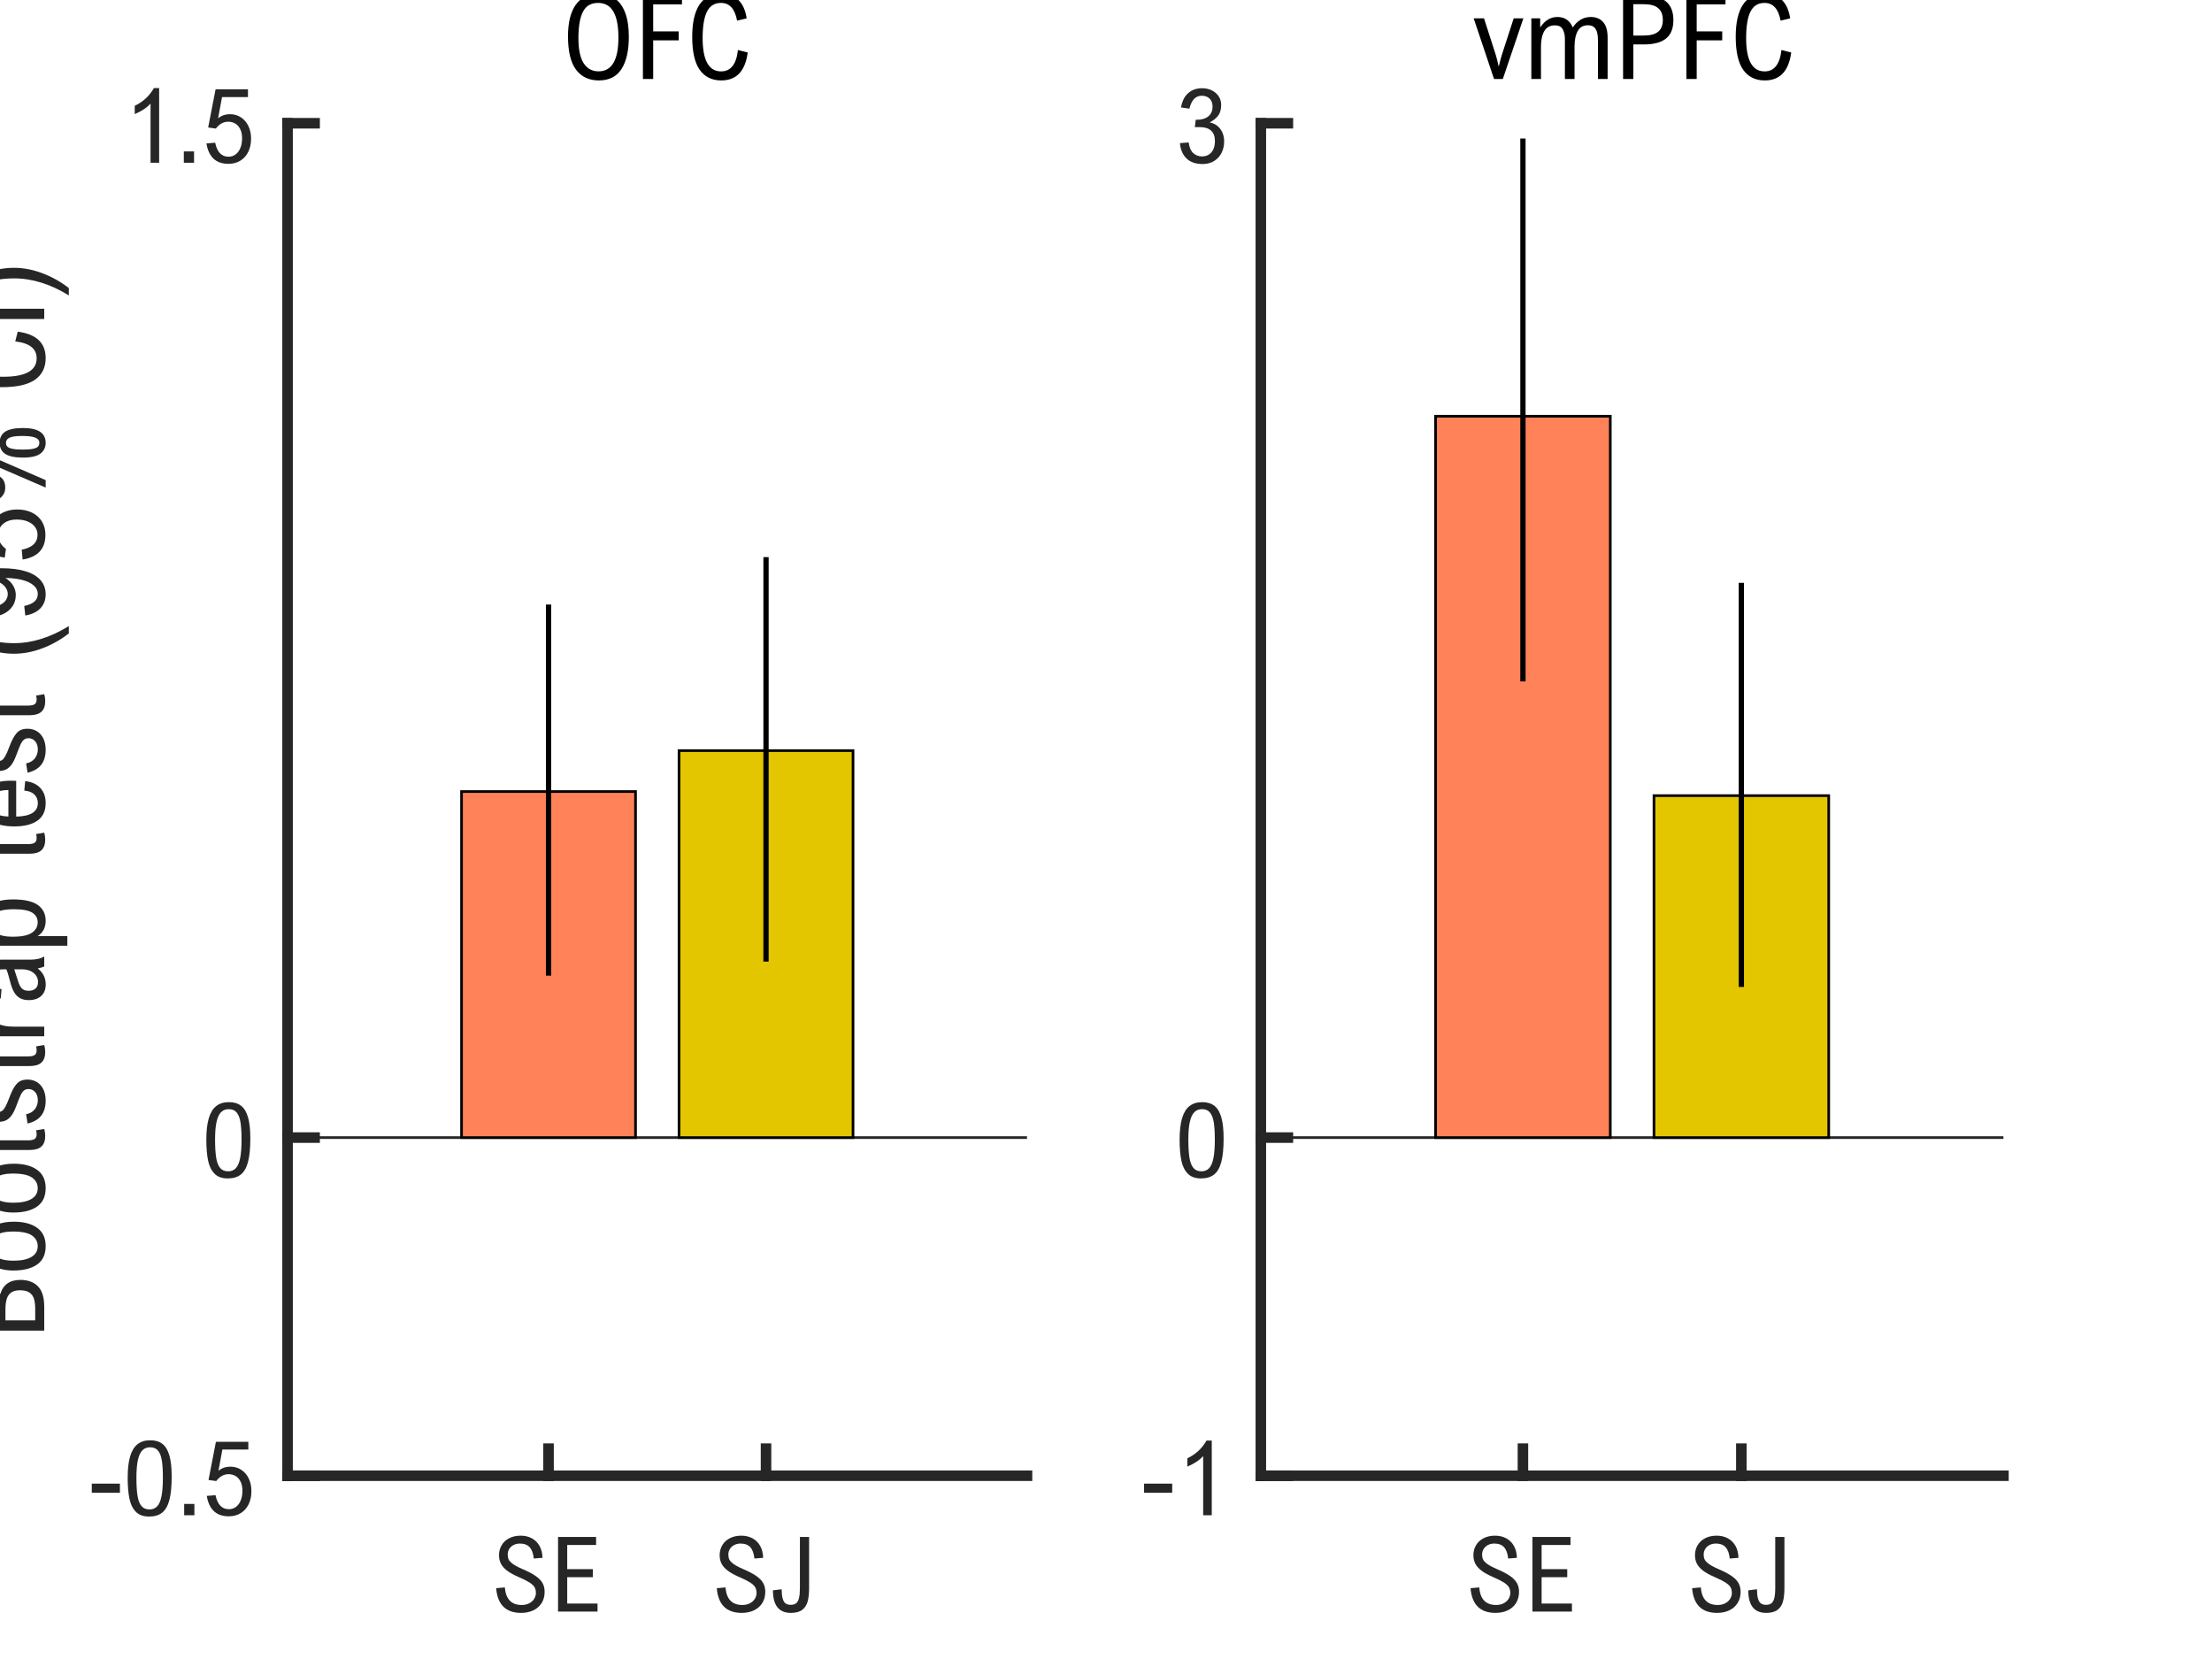
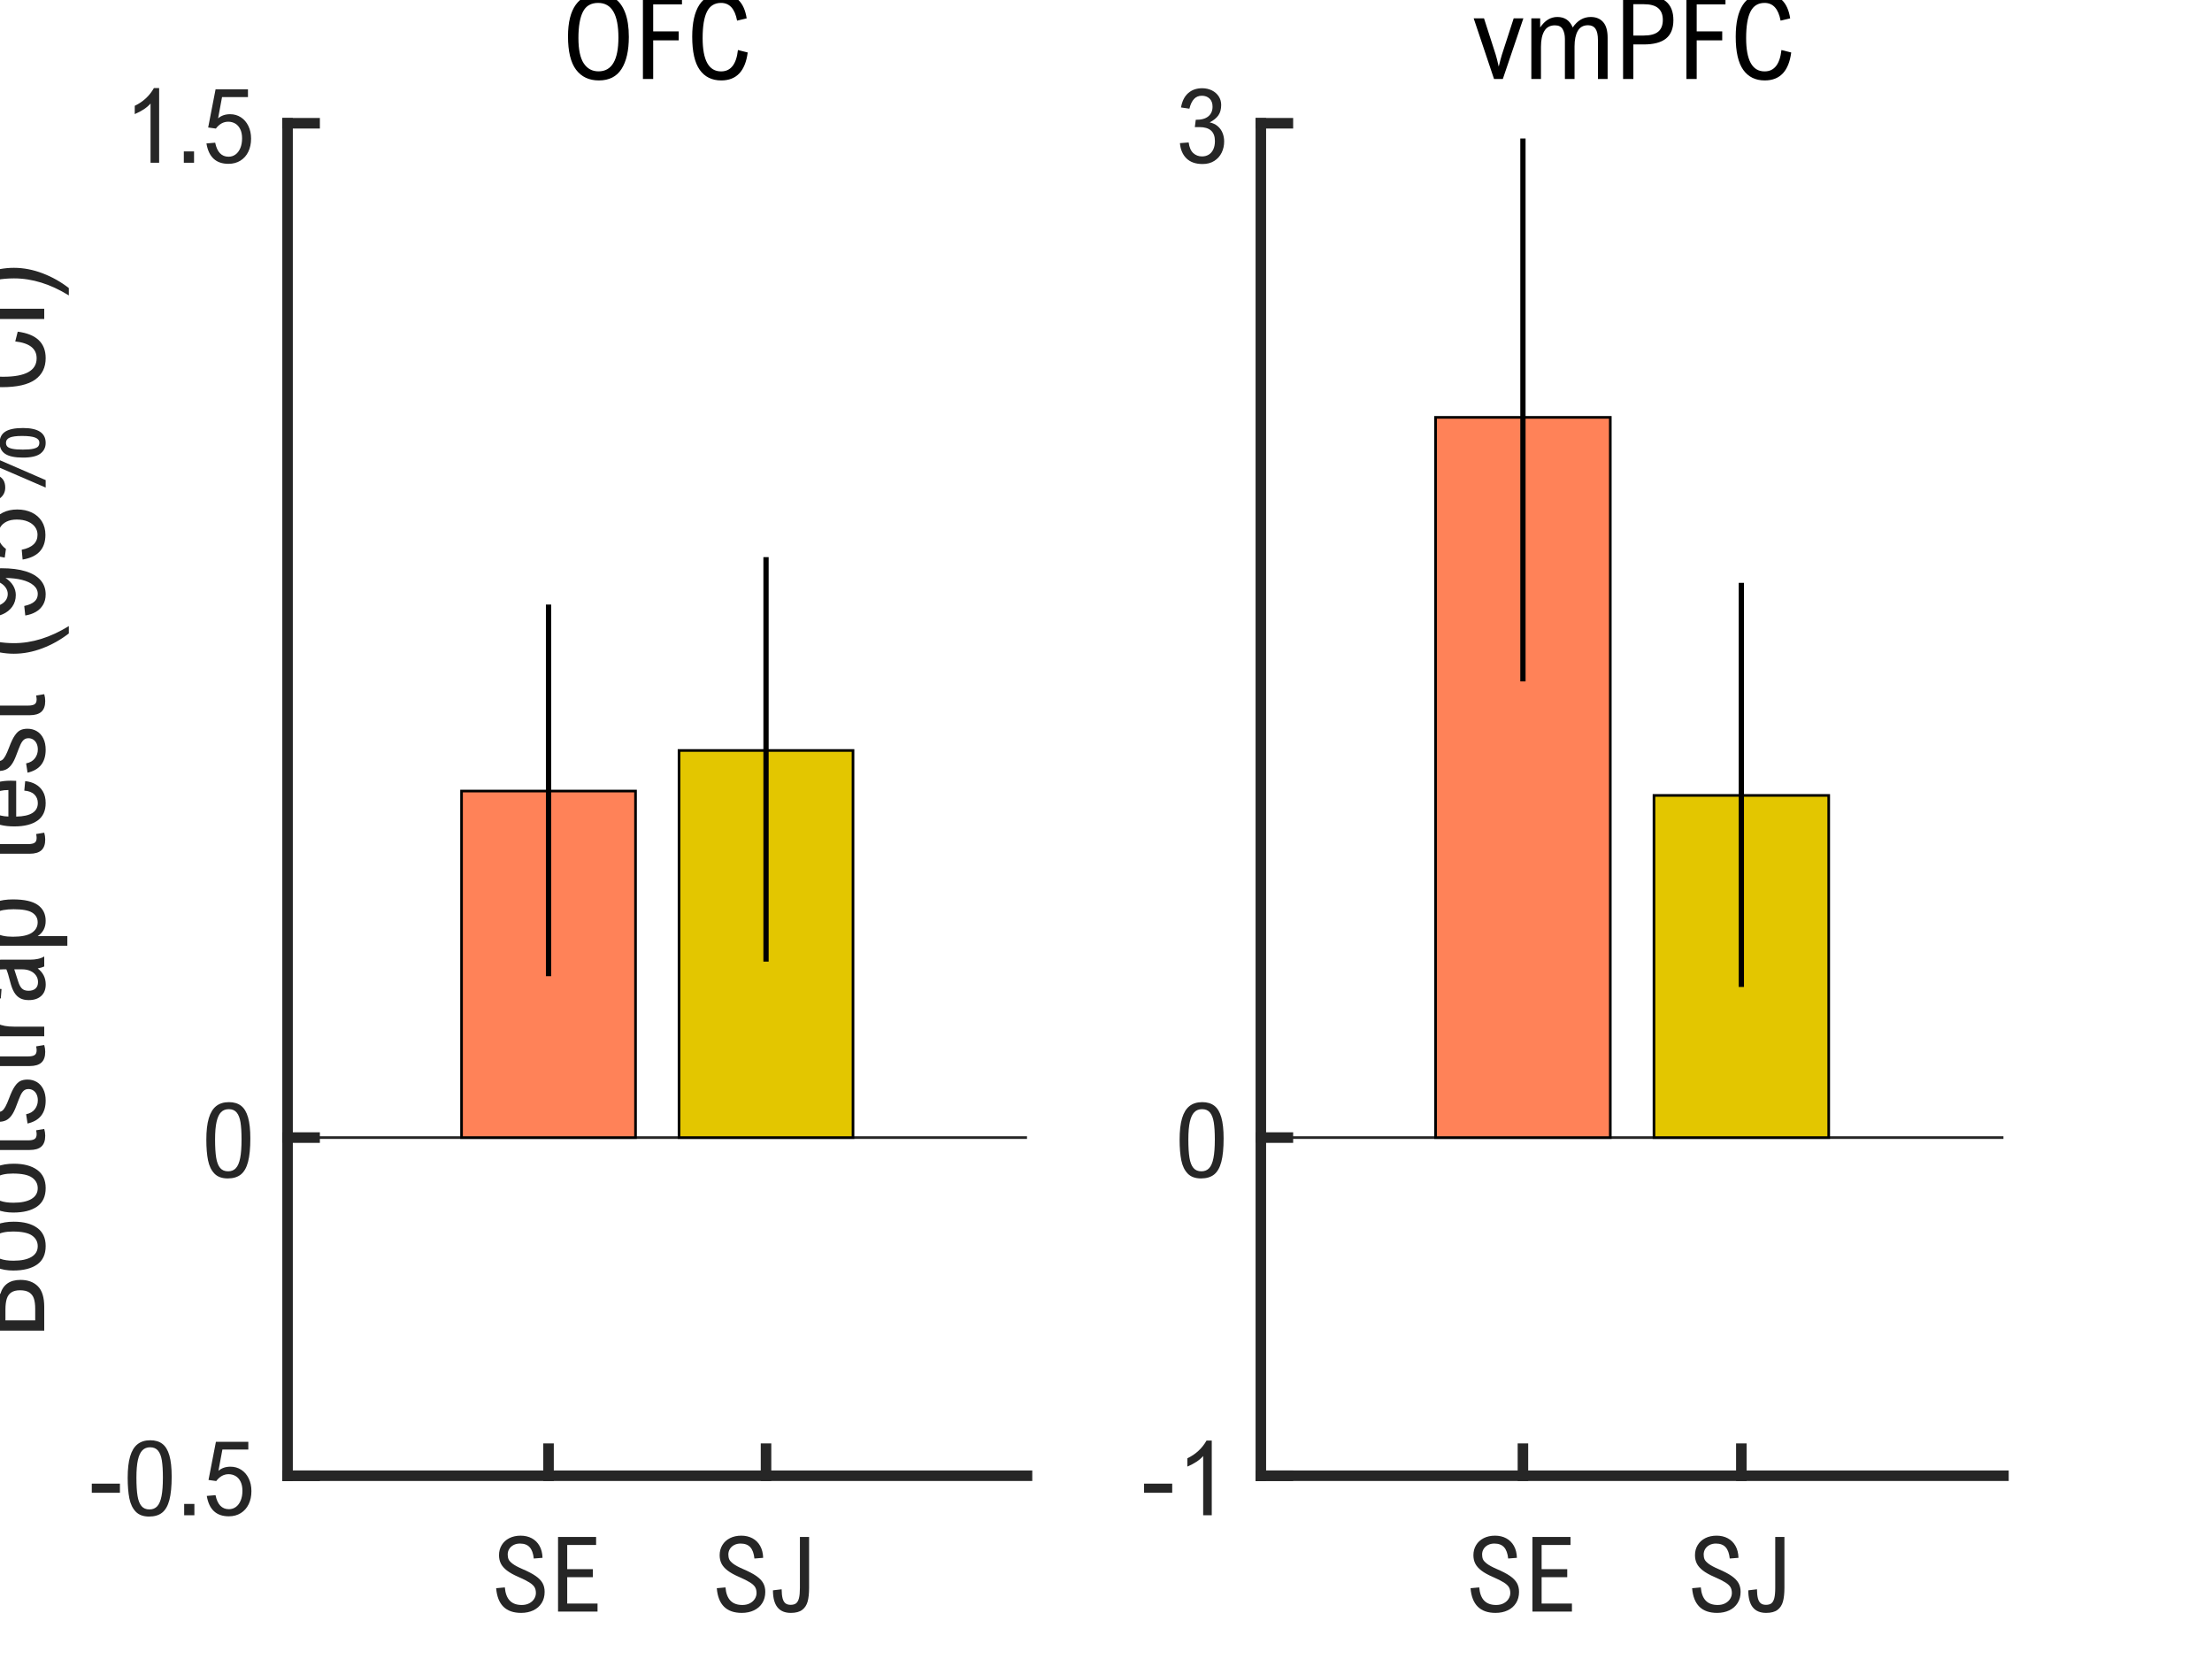
<svg xmlns="http://www.w3.org/2000/svg" style="fill-opacity:1; color-rendering:auto; color-interpolation:auto; text-rendering:auto; stroke:black; stroke-linecap:square; stroke-miterlimit:10; shape-rendering:auto; stroke-opacity:1; fill:black; stroke-dasharray:none; font-weight:normal; stroke-width:1; font-family:'Dialog'; font-style:normal; stroke-linejoin:miter; font-size:12px; stroke-dashoffset:0; image-rendering:auto;" width="700" height="525">
  <defs id="genericDefs" />
  <g>
    <defs id="defs1">
      <clipPath clipPathUnits="userSpaceOnUse" id="clipPath1">
        <path d="M0 0 L700 0 L700 525 L0 525 L0 0 Z" />
      </clipPath>
    </defs>
    <g style="fill:white; stroke:white;">
      <rect x="0" y="0" width="700" style="clip-path:url(#clipPath1); stroke:none;" height="525" />
    </g>
    <g style="fill:white; text-rendering:optimizeSpeed; color-rendering:optimizeSpeed; image-rendering:optimizeSpeed; shape-rendering:crispEdges; stroke:white; color-interpolation:sRGB;">
      <rect x="0" width="700" height="525" y="0" style="stroke:none;" />
      <path style="stroke:none;" d="M399 467 L634 467 L634 39 L399 39 Z" />
    </g>
    <g style="fill:rgb(38,38,38); text-rendering:geometricPrecision; image-rendering:optimizeQuality; color-rendering:optimizeQuality; stroke-linejoin:round; stroke:rgb(38,38,38); color-interpolation:linearRGB; stroke-width:3.333;">
      <line y2="467" style="fill:none;" x1="399" x2="634" y1="467" />
      <line y2="458.44" style="fill:none;" x1="481.941" x2="481.941" y1="467" />
      <line y2="458.44" style="fill:none;" x1="551.059" x2="551.059" y1="467" />
    </g>
    <g transform="translate(481.9412,477)" style="font-size:33.333px; fill:rgb(38,38,38); text-rendering:geometricPrecision; image-rendering:optimizeQuality; color-rendering:optimizeQuality; font-family:'Arial Nova Cond'; stroke:rgb(38,38,38); color-interpolation:linearRGB;">
      <path style="stroke:none;" d="M-9.031 11.469 Q-10.188 11.469 -11.07 11.93 Q-11.953 12.391 -12.438 13.18 Q-12.922 13.969 -12.922 14.938 Q-12.922 15.812 -12.641 16.461 Q-12.359 17.109 -11.344 17.875 Q-10.328 18.641 -8.266 19.531 Q-5.625 20.656 -4.102 21.711 Q-2.578 22.766 -1.906 23.961 Q-1.234 25.156 -1.234 26.734 Q-1.234 28.781 -2.18 30.289 Q-3.125 31.797 -4.812 32.602 Q-6.5 33.406 -8.672 33.406 Q-15.938 33.406 -16.578 25.594 L-13.828 25.344 Q-13.594 28.141 -12.266 29.523 Q-10.938 30.906 -8.484 30.906 Q-7.109 30.906 -6.094 30.367 Q-5.078 29.828 -4.539 28.953 Q-4 28.078 -4 27.125 Q-4 26.016 -4.438 25.273 Q-4.875 24.531 -6.031 23.789 Q-7.188 23.047 -9.484 22.047 Q-11.812 21.047 -13.164 20 Q-14.516 18.953 -15.094 17.789 Q-15.672 16.625 -15.672 15.156 Q-15.672 13.359 -14.812 11.945 Q-13.953 10.531 -12.398 9.75 Q-10.844 8.969 -8.828 8.969 Q-6.844 8.969 -5.297 9.797 Q-3.75 10.625 -2.859 12.203 Q-1.969 13.781 -1.906 15.984 L-4.672 16.203 Q-4.922 13.781 -5.977 12.625 Q-7.031 11.469 -9.031 11.469 ZM5.912 11.922 L5.912 19.562 L14.022 19.562 L14.022 22.109 L5.912 22.109 L5.912 30.453 L15.506 30.453 L15.506 33 L3.006 33 L3.006 9.375 L15.053 9.375 L15.053 11.922 L5.912 11.922 Z" />
    </g>
    <g transform="translate(551.0588,477)" style="font-size:33.333px; fill:rgb(38,38,38); text-rendering:geometricPrecision; image-rendering:optimizeQuality; color-rendering:optimizeQuality; font-family:'Arial Nova Cond'; stroke:rgb(38,38,38); color-interpolation:linearRGB;">
      <path style="stroke:none;" d="M-8.031 11.469 Q-9.188 11.469 -10.07 11.93 Q-10.953 12.391 -11.438 13.18 Q-11.922 13.969 -11.922 14.938 Q-11.922 15.812 -11.641 16.461 Q-11.359 17.109 -10.344 17.875 Q-9.328 18.641 -7.266 19.531 Q-4.625 20.656 -3.102 21.711 Q-1.578 22.766 -0.906 23.961 Q-0.234 25.156 -0.234 26.734 Q-0.234 28.781 -1.18 30.289 Q-2.125 31.797 -3.812 32.602 Q-5.5 33.406 -7.672 33.406 Q-14.938 33.406 -15.578 25.594 L-12.828 25.344 Q-12.594 28.141 -11.266 29.523 Q-9.938 30.906 -7.484 30.906 Q-6.109 30.906 -5.094 30.367 Q-4.078 29.828 -3.539 28.953 Q-3 28.078 -3 27.125 Q-3 26.016 -3.438 25.273 Q-3.875 24.531 -5.031 23.789 Q-6.188 23.047 -8.484 22.047 Q-10.812 21.047 -12.164 20 Q-13.516 18.953 -14.094 17.789 Q-14.672 16.625 -14.672 15.156 Q-14.672 13.359 -13.812 11.945 Q-12.953 10.531 -11.398 9.75 Q-9.844 8.969 -7.828 8.969 Q-5.844 8.969 -4.297 9.797 Q-2.75 10.625 -1.859 12.203 Q-0.969 13.781 -0.906 15.984 L-3.672 16.203 Q-3.922 13.781 -4.977 12.625 Q-6.031 11.469 -8.031 11.469 ZM7.85 33.406 Q2.194 33.406 2.194 26.266 L4.944 25.938 Q4.959 27.75 5.248 28.82 Q5.537 29.891 6.147 30.375 Q6.756 30.859 7.803 30.859 Q8.881 30.859 9.506 30.383 Q10.131 29.906 10.428 28.742 Q10.725 27.578 10.725 25.5 L10.725 9.375 L13.631 9.375 L13.631 25.453 Q13.631 28.156 13.162 29.836 Q12.694 31.516 11.436 32.461 Q10.178 33.406 7.85 33.406 Z" />
    </g>
    <g style="fill:rgb(38,38,38); text-rendering:geometricPrecision; image-rendering:optimizeQuality; color-rendering:optimizeQuality; stroke-linejoin:round; stroke:rgb(38,38,38); color-interpolation:linearRGB; stroke-width:3.333;">
      <line y2="39" style="fill:none;" x1="399" x2="399" y1="467" />
      <line y2="467" style="fill:none;" x1="399" x2="407.56" y1="467" />
      <line y2="360" style="fill:none;" x1="399" x2="407.56" y1="360" />
      <line y2="39" style="fill:none;" x1="399" x2="407.56" y1="39" />
    </g>
    <g transform="translate(389,467)" style="font-size:33.333px; fill:rgb(38,38,38); text-rendering:geometricPrecision; image-rendering:optimizeQuality; color-rendering:optimizeQuality; font-family:'Arial Nova Cond'; stroke:rgb(38,38,38); color-interpolation:linearRGB;">
      <path style="stroke:none;" d="M-26.953 5.406 L-26.953 2.5 L-18.047 2.5 L-18.047 5.406 L-26.953 5.406 ZM-8.25 12.5 L-8.25 -6.234 Q-9.109 -5.25 -10.344 -4.43 Q-11.578 -3.609 -13.25 -2.891 L-13.25 -5.516 Q-9.297 -7.406 -7.187 -11.125 L-5.531 -11.125 L-5.531 12.5 L-8.25 12.5 Z" />
    </g>
    <g transform="translate(389,360)" style="font-size:33.333px; fill:rgb(38,38,38); text-rendering:geometricPrecision; image-rendering:optimizeQuality; color-rendering:optimizeQuality; font-family:'Arial Nova Cond'; stroke:rgb(38,38,38); color-interpolation:linearRGB;">
      <path style="stroke:none;" d="M-1.781 0.266 Q-1.781 4.938 -2.508 7.688 Q-3.234 10.438 -4.789 11.68 Q-6.344 12.922 -8.938 12.922 Q-11.656 12.922 -13.141 11.391 Q-14.625 9.859 -15.164 7.211 Q-15.703 4.562 -15.703 0.641 Q-15.703 -3.5 -14.93 -6.117 Q-14.156 -8.734 -12.578 -9.977 Q-11 -11.219 -8.547 -11.219 Q-6.203 -11.219 -4.719 -10.078 Q-3.234 -8.938 -2.508 -6.414 Q-1.781 -3.891 -1.781 0.266 ZM-12.938 0.594 Q-12.938 4.219 -12.586 6.375 Q-12.234 8.531 -11.336 9.602 Q-10.438 10.672 -8.812 10.672 Q-7.281 10.672 -6.352 9.664 Q-5.422 8.656 -4.992 6.453 Q-4.562 4.25 -4.562 0.594 Q-4.562 -2.781 -4.891 -4.828 Q-5.219 -6.875 -6.102 -7.938 Q-6.984 -9 -8.594 -9 Q-10.109 -9 -11.055 -8.039 Q-12 -7.078 -12.469 -4.977 Q-12.938 -2.875 -12.938 0.594 Z" />
    </g>
    <g transform="translate(389,39)" style="font-size:33.333px; fill:rgb(38,38,38); text-rendering:geometricPrecision; image-rendering:optimizeQuality; color-rendering:optimizeQuality; font-family:'Arial Nova Cond'; stroke:rgb(38,38,38); color-interpolation:linearRGB;">
      <path style="stroke:none;" d="M-2.547 -5.812 Q-2.547 -3.797 -3.422 -2.523 Q-4.297 -1.25 -6.188 -0.266 Q-4.688 0.047 -3.656 0.93 Q-2.625 1.812 -2.117 3.07 Q-1.609 4.328 -1.609 5.766 Q-1.609 7.688 -2.398 9.312 Q-3.188 10.938 -4.734 11.922 Q-6.281 12.906 -8.438 12.906 Q-11.688 12.906 -13.508 11.156 Q-15.328 9.406 -15.609 6.297 L-12.844 6.078 Q-12.531 8.406 -11.383 9.453 Q-10.234 10.5 -8.609 10.5 Q-7.438 10.5 -6.516 9.953 Q-5.594 9.406 -5.062 8.305 Q-4.531 7.203 -4.531 5.641 Q-4.531 1.219 -9.438 1.219 L-10.891 1.219 L-10.594 -1.094 Q-7.969 -1.062 -6.625 -2.172 Q-5.281 -3.281 -5.281 -5.25 Q-5.281 -6.875 -6.219 -7.789 Q-7.156 -8.703 -8.672 -8.703 Q-10.172 -8.703 -11.133 -7.688 Q-12.094 -6.672 -12.609 -4.609 L-15.266 -5 Q-14.734 -8 -12.984 -9.539 Q-11.234 -11.078 -8.578 -11.078 Q-6.906 -11.078 -5.523 -10.406 Q-4.141 -9.734 -3.344 -8.523 Q-2.547 -7.312 -2.547 -5.812 Z" />
    </g>
    <g transform="translate(466,25)" style="font-size:36.667px; text-rendering:geometricPrecision; color-rendering:optimizeQuality; image-rendering:optimizeQuality; font-family:'Arial Nova Cond'; color-interpolation:linearRGB;">
      <path style="stroke:none;" d="M6.797 0 L0.359 -19.188 L3.625 -19.188 L7.312 -7.734 Q7.672 -6.609 8.281 -3.922 Q8.875 -6.359 9.281 -7.672 L13.016 -19.188 L16.078 -19.188 L9.578 0 L6.797 0 ZM42.741 -13.062 L42.741 0 L39.678 0 L39.678 -12.297 Q39.678 -14.781 38.897 -15.898 Q38.116 -17.016 36.553 -17.016 Q34.319 -17.016 33.295 -15.211 Q32.272 -13.406 32.272 -10.328 L32.272 0 L29.225 0 L29.225 -12.672 Q29.225 -14.5 28.53 -15.742 Q27.835 -16.984 26.069 -16.984 Q23.803 -16.984 22.725 -15.203 Q21.647 -13.422 21.647 -10.219 L21.647 0 L18.6 0 L18.6 -19.188 L21.397 -19.188 L21.397 -16.312 Q23.616 -19.625 26.835 -19.625 Q28.585 -19.625 29.796 -18.797 Q31.006 -17.969 31.694 -16.312 Q33.96 -19.625 37.397 -19.625 Q39.881 -19.625 41.311 -18.031 Q42.741 -16.438 42.741 -13.062 ZM63.554 -18.641 Q63.554 -14.688 61.226 -12.812 Q58.898 -10.938 54.195 -10.938 L50.883 -10.938 L50.883 0 L47.633 0 L47.633 -26.484 L54.273 -26.484 Q58.898 -26.484 61.226 -24.531 Q63.554 -22.578 63.554 -18.641 ZM50.883 -13.75 L54.101 -13.75 Q57.273 -13.75 58.742 -14.969 Q60.211 -16.188 60.211 -18.703 Q60.211 -21.172 58.742 -22.422 Q57.273 -23.672 54.148 -23.672 L50.883 -23.672 L50.883 -13.75 ZM70.929 -23.625 L70.929 -15.078 L79.007 -15.078 L79.007 -12.234 L70.929 -12.234 L70.929 0 L67.679 0 L67.679 -26.484 L80.038 -26.484 L80.038 -23.625 L70.929 -23.625 ZM100.512 -19.188 L97.481 -18.469 Q96.434 -24.078 92.403 -24.078 Q89.356 -24.078 87.965 -21.352 Q86.575 -18.625 86.575 -12.953 Q86.575 -2.406 92.419 -2.406 Q96.997 -2.406 97.747 -9.172 L100.84 -8.391 Q99.684 0.453 92.465 0.453 Q88.044 0.453 85.661 -2.891 Q83.278 -6.234 83.278 -13.391 Q83.278 -20 85.536 -23.469 Q87.794 -26.938 92.419 -26.938 Q99.325 -26.938 100.512 -19.188 Z" />
    </g>
    <g style="stroke-linecap:butt; fill:rgb(38,38,38); text-rendering:geometricPrecision; image-rendering:optimizeQuality; color-rendering:optimizeQuality; stroke-linejoin:round; stroke:rgb(38,38,38); color-interpolation:linearRGB; stroke-width:0.833;">
      <line y2="360" style="fill:none;" x1="399" x2="634" y1="360" />
    </g>
    <g style="fill:rgb(255,130,88); text-rendering:optimizeSpeed; color-rendering:optimizeSpeed; image-rendering:optimizeSpeed; shape-rendering:crispEdges; stroke:rgb(255,130,88); color-interpolation:sRGB;">
-       <path style="stroke:none;" d="M509.588 360 L509.588 131.718 L454.294 131.718 L454.294 360 Z" />
+       <path style="stroke:none;" d="M509.588 360 L509.588 132.077 L454.294 132.077 L454.294 360 Z" />
    </g>
    <g style="text-rendering:geometricPrecision; stroke-width:0.833; color-interpolation:linearRGB; color-rendering:optimizeQuality; stroke-linecap:butt; image-rendering:optimizeQuality;">
-       <path d="M454.294 360 L454.294 131.718 L509.588 131.718 L509.588 360 Z" style="fill:none; fill-rule:evenodd;" />
-       <line x1="481.941" x2="481.941" y1="131.718" style="fill:none; stroke-linejoin:round; stroke-width:1.667;" y2="215.632" />
-       <line x1="481.941" x2="481.941" y1="131.718" style="fill:none; stroke-linejoin:round; stroke-width:1.667;" y2="43.826" />
+       <path d="M454.294 360 L454.294 132.077 L509.588 132.077 L509.588 360 Z" style="fill:none; fill-rule:evenodd;" />
+       <line x1="481.941" x2="481.941" y1="132.077" style="fill:none; stroke-linejoin:round; stroke-width:1.667;" y2="215.632" />
+       <line x1="481.941" x2="481.941" y1="132.077" style="fill:none; stroke-linejoin:round; stroke-width:1.667;" y2="43.826" />
    </g>
    <g style="fill:rgb(227,198,0); text-rendering:optimizeSpeed; color-rendering:optimizeSpeed; image-rendering:optimizeSpeed; shape-rendering:crispEdges; stroke:rgb(227,198,0); color-interpolation:sRGB;">
-       <path style="stroke:none;" d="M578.706 360 L578.706 251.784 L523.412 251.784 L523.412 360 Z" />
+       <path style="stroke:none;" d="M578.706 360 L578.706 251.715 L523.412 251.715 L523.412 360 Z" />
    </g>
    <g style="text-rendering:geometricPrecision; stroke-width:0.833; color-interpolation:linearRGB; color-rendering:optimizeQuality; stroke-linecap:butt; image-rendering:optimizeQuality;">
-       <path d="M523.412 360 L523.412 251.784 L578.706 251.784 L578.706 360 Z" style="fill:none; fill-rule:evenodd;" />
-       <line x1="551.059" x2="551.059" y1="251.784" style="fill:none; stroke-linejoin:round; stroke-width:1.667;" y2="312.334" />
-       <line x1="551.059" x2="551.059" y1="251.784" style="fill:none; stroke-linejoin:round; stroke-width:1.667;" y2="184.452" />
+       <path d="M523.412 360 L523.412 251.715 L578.706 251.715 L578.706 360 Z" style="fill:none; fill-rule:evenodd;" />
+       <line x1="551.059" x2="551.059" y1="251.715" style="fill:none; stroke-linejoin:round; stroke-width:1.667;" y2="312.334" />
+       <line x1="551.059" x2="551.059" y1="251.715" style="fill:none; stroke-linejoin:round; stroke-width:1.667;" y2="184.452" />
    </g>
    <g style="fill:white; text-rendering:optimizeSpeed; color-rendering:optimizeSpeed; image-rendering:optimizeSpeed; shape-rendering:crispEdges; stroke:white; color-interpolation:sRGB;">
      <path style="stroke:none;" d="M91 467 L325 467 L325 39 L91 39 Z" />
    </g>
    <g style="fill:rgb(38,38,38); text-rendering:geometricPrecision; image-rendering:optimizeQuality; color-rendering:optimizeQuality; stroke-linejoin:round; stroke:rgb(38,38,38); color-interpolation:linearRGB; stroke-width:3.333;">
      <line y2="467" style="fill:none;" x1="91" x2="325" y1="467" />
      <line y2="458.44" style="fill:none;" x1="173.588" x2="173.588" y1="467" />
      <line y2="458.44" style="fill:none;" x1="242.412" x2="242.412" y1="467" />
    </g>
    <g transform="translate(173.5882,477)" style="font-size:33.333px; fill:rgb(38,38,38); text-rendering:geometricPrecision; image-rendering:optimizeQuality; color-rendering:optimizeQuality; font-family:'Arial Nova Cond'; stroke:rgb(38,38,38); color-interpolation:linearRGB;">
      <path style="stroke:none;" d="M-9.031 11.469 Q-10.188 11.469 -11.07 11.93 Q-11.953 12.391 -12.438 13.18 Q-12.922 13.969 -12.922 14.938 Q-12.922 15.812 -12.641 16.461 Q-12.359 17.109 -11.344 17.875 Q-10.328 18.641 -8.266 19.531 Q-5.625 20.656 -4.102 21.711 Q-2.578 22.766 -1.906 23.961 Q-1.234 25.156 -1.234 26.734 Q-1.234 28.781 -2.18 30.289 Q-3.125 31.797 -4.812 32.602 Q-6.5 33.406 -8.672 33.406 Q-15.938 33.406 -16.578 25.594 L-13.828 25.344 Q-13.594 28.141 -12.266 29.523 Q-10.938 30.906 -8.484 30.906 Q-7.109 30.906 -6.094 30.367 Q-5.078 29.828 -4.539 28.953 Q-4 28.078 -4 27.125 Q-4 26.016 -4.438 25.273 Q-4.875 24.531 -6.031 23.789 Q-7.188 23.047 -9.484 22.047 Q-11.812 21.047 -13.164 20 Q-14.516 18.953 -15.094 17.789 Q-15.672 16.625 -15.672 15.156 Q-15.672 13.359 -14.812 11.945 Q-13.953 10.531 -12.398 9.75 Q-10.844 8.969 -8.828 8.969 Q-6.844 8.969 -5.297 9.797 Q-3.75 10.625 -2.859 12.203 Q-1.969 13.781 -1.906 15.984 L-4.672 16.203 Q-4.922 13.781 -5.977 12.625 Q-7.031 11.469 -9.031 11.469 ZM5.912 11.922 L5.912 19.562 L14.022 19.562 L14.022 22.109 L5.912 22.109 L5.912 30.453 L15.506 30.453 L15.506 33 L3.006 33 L3.006 9.375 L15.053 9.375 L15.053 11.922 L5.912 11.922 Z" />
    </g>
    <g transform="translate(242.4118,477)" style="font-size:33.333px; fill:rgb(38,38,38); text-rendering:geometricPrecision; image-rendering:optimizeQuality; color-rendering:optimizeQuality; font-family:'Arial Nova Cond'; stroke:rgb(38,38,38); color-interpolation:linearRGB;">
      <path style="stroke:none;" d="M-8.031 11.469 Q-9.188 11.469 -10.07 11.93 Q-10.953 12.391 -11.438 13.18 Q-11.922 13.969 -11.922 14.938 Q-11.922 15.812 -11.641 16.461 Q-11.359 17.109 -10.344 17.875 Q-9.328 18.641 -7.266 19.531 Q-4.625 20.656 -3.102 21.711 Q-1.578 22.766 -0.906 23.961 Q-0.234 25.156 -0.234 26.734 Q-0.234 28.781 -1.18 30.289 Q-2.125 31.797 -3.812 32.602 Q-5.5 33.406 -7.672 33.406 Q-14.938 33.406 -15.578 25.594 L-12.828 25.344 Q-12.594 28.141 -11.266 29.523 Q-9.938 30.906 -7.484 30.906 Q-6.109 30.906 -5.094 30.367 Q-4.078 29.828 -3.539 28.953 Q-3 28.078 -3 27.125 Q-3 26.016 -3.438 25.273 Q-3.875 24.531 -5.031 23.789 Q-6.188 23.047 -8.484 22.047 Q-10.812 21.047 -12.164 20 Q-13.516 18.953 -14.094 17.789 Q-14.672 16.625 -14.672 15.156 Q-14.672 13.359 -13.812 11.945 Q-12.953 10.531 -11.398 9.75 Q-9.844 8.969 -7.828 8.969 Q-5.844 8.969 -4.297 9.797 Q-2.75 10.625 -1.859 12.203 Q-0.969 13.781 -0.906 15.984 L-3.672 16.203 Q-3.922 13.781 -4.977 12.625 Q-6.031 11.469 -8.031 11.469 ZM7.85 33.406 Q2.194 33.406 2.194 26.266 L4.944 25.938 Q4.959 27.75 5.248 28.82 Q5.537 29.891 6.147 30.375 Q6.756 30.859 7.803 30.859 Q8.881 30.859 9.506 30.383 Q10.131 29.906 10.428 28.742 Q10.725 27.578 10.725 25.5 L10.725 9.375 L13.631 9.375 L13.631 25.453 Q13.631 28.156 13.162 29.836 Q12.694 31.516 11.436 32.461 Q10.178 33.406 7.85 33.406 Z" />
    </g>
    <g style="fill:rgb(38,38,38); text-rendering:geometricPrecision; image-rendering:optimizeQuality; color-rendering:optimizeQuality; stroke-linejoin:round; stroke:rgb(38,38,38); color-interpolation:linearRGB; stroke-width:3.333;">
      <line y2="39" style="fill:none;" x1="91" x2="91" y1="467" />
      <line y2="467" style="fill:none;" x1="91" x2="99.56" y1="467" />
      <line y2="360" style="fill:none;" x1="91" x2="99.56" y1="360" />
      <line y2="39" style="fill:none;" x1="91" x2="99.56" y1="39" />
    </g>
    <g transform="translate(81,467)" style="font-size:33.333px; fill:rgb(38,38,38); text-rendering:geometricPrecision; image-rendering:optimizeQuality; color-rendering:optimizeQuality; font-family:'Arial Nova Cond'; stroke:rgb(38,38,38); color-interpolation:linearRGB;">
      <path style="stroke:none;" d="M-51.953 5.406 L-51.953 2.5 L-43.047 2.5 L-43.047 5.406 L-51.953 5.406 ZM-26.672 0.266 Q-26.672 4.938 -27.398 7.688 Q-28.125 10.438 -29.68 11.68 Q-31.234 12.922 -33.828 12.922 Q-36.547 12.922 -38.031 11.391 Q-39.515 9.859 -40.054 7.211 Q-40.593 4.562 -40.593 0.641 Q-40.593 -3.5 -39.82 -6.117 Q-39.047 -8.734 -37.468 -9.977 Q-35.89 -11.219 -33.437 -11.219 Q-31.093 -11.219 -29.609 -10.078 Q-28.125 -8.938 -27.398 -6.414 Q-26.672 -3.891 -26.672 0.266 ZM-37.828 0.594 Q-37.828 4.219 -37.476 6.375 Q-37.125 8.531 -36.226 9.602 Q-35.328 10.672 -33.703 10.672 Q-32.172 10.672 -31.242 9.664 Q-30.312 8.656 -29.883 6.453 Q-29.453 4.25 -29.453 0.594 Q-29.453 -2.781 -29.781 -4.828 Q-30.109 -6.875 -30.992 -7.938 Q-31.875 -9 -33.484 -9 Q-35 -9 -35.945 -8.039 Q-36.89 -7.078 -37.359 -4.977 Q-37.828 -2.875 -37.828 0.594 ZM-22.718 12.5 L-22.718 8.922 L-19.484 8.922 L-19.484 12.5 L-22.718 12.5 ZM-10.624 -8.281 L-11.874 -1.547 Q-10.358 -2.859 -8.077 -2.859 Q-6.171 -2.859 -4.663 -1.883 Q-3.155 -0.906 -2.296 0.852 Q-1.437 2.609 -1.437 4.875 Q-1.437 7.203 -2.304 9.008 Q-3.171 10.812 -4.796 11.828 Q-6.421 12.844 -8.593 12.844 Q-14.499 12.844 -15.562 6.391 L-12.796 6.156 Q-11.89 10.594 -8.562 10.594 Q-7.343 10.594 -6.374 9.898 Q-5.405 9.203 -4.843 7.875 Q-4.28 6.547 -4.28 4.75 Q-4.28 3.047 -4.874 1.859 Q-5.468 0.672 -6.46 0.094 Q-7.452 -0.484 -8.655 -0.484 Q-10.937 -0.484 -12.577 1.688 L-15.015 1.344 L-12.671 -10.734 L-2.421 -10.734 L-2.421 -8.281 L-10.624 -8.281 Z" />
    </g>
    <g transform="translate(81,360)" style="font-size:33.333px; fill:rgb(38,38,38); text-rendering:geometricPrecision; image-rendering:optimizeQuality; color-rendering:optimizeQuality; font-family:'Arial Nova Cond'; stroke:rgb(38,38,38); color-interpolation:linearRGB;">
      <path style="stroke:none;" d="M-1.781 0.266 Q-1.781 4.938 -2.508 7.688 Q-3.234 10.438 -4.789 11.68 Q-6.344 12.922 -8.938 12.922 Q-11.656 12.922 -13.141 11.391 Q-14.625 9.859 -15.164 7.211 Q-15.703 4.562 -15.703 0.641 Q-15.703 -3.5 -14.93 -6.117 Q-14.156 -8.734 -12.578 -9.977 Q-11 -11.219 -8.547 -11.219 Q-6.203 -11.219 -4.719 -10.078 Q-3.234 -8.938 -2.508 -6.414 Q-1.781 -3.891 -1.781 0.266 ZM-12.938 0.594 Q-12.938 4.219 -12.586 6.375 Q-12.234 8.531 -11.336 9.602 Q-10.438 10.672 -8.812 10.672 Q-7.281 10.672 -6.352 9.664 Q-5.422 8.656 -4.992 6.453 Q-4.562 4.25 -4.562 0.594 Q-4.562 -2.781 -4.891 -4.828 Q-5.219 -6.875 -6.102 -7.938 Q-6.984 -9 -8.594 -9 Q-10.109 -9 -11.055 -8.039 Q-12 -7.078 -12.469 -4.977 Q-12.938 -2.875 -12.938 0.594 Z" />
    </g>
    <g transform="translate(81,39)" style="font-size:33.333px; fill:rgb(38,38,38); text-rendering:geometricPrecision; image-rendering:optimizeQuality; color-rendering:optimizeQuality; font-family:'Arial Nova Cond'; stroke:rgb(38,38,38); color-interpolation:linearRGB;">
      <path style="stroke:none;" d="M-33.359 12.5 L-33.359 -6.234 Q-34.219 -5.25 -35.453 -4.43 Q-36.688 -3.609 -38.359 -2.891 L-38.359 -5.516 Q-34.406 -7.406 -32.297 -11.125 L-30.641 -11.125 L-30.641 12.5 L-33.359 12.5 ZM-22.828 12.5 L-22.828 8.922 L-19.594 8.922 L-19.594 12.5 L-22.828 12.5 ZM-10.734 -8.281 L-11.984 -1.547 Q-10.468 -2.859 -8.187 -2.859 Q-6.281 -2.859 -4.773 -1.883 Q-3.265 -0.906 -2.406 0.852 Q-1.546 2.609 -1.546 4.875 Q-1.546 7.203 -2.413 9.008 Q-3.281 10.812 -4.906 11.828 Q-6.531 12.844 -8.703 12.844 Q-14.609 12.844 -15.671 6.391 L-12.906 6.156 Q-11.999 10.594 -8.671 10.594 Q-7.452 10.594 -6.484 9.898 Q-5.515 9.203 -4.952 7.875 Q-4.39 6.547 -4.39 4.75 Q-4.39 3.047 -4.984 1.859 Q-5.577 0.672 -6.57 0.094 Q-7.562 -0.484 -8.765 -0.484 Q-11.046 -0.484 -12.687 1.688 L-15.124 1.344 L-12.781 -10.734 L-2.531 -10.734 L-2.531 -8.281 L-10.734 -8.281 Z" />
    </g>
    <g transform="translate(23,252.9998) rotate(-90)" style="font-size:36.667px; fill:rgb(38,38,38); text-rendering:geometricPrecision; image-rendering:optimizeQuality; color-rendering:optimizeQuality; font-family:'Arial Nova Cond'; stroke:rgb(38,38,38); color-interpolation:linearRGB;">
      <path style="stroke:none;" d="M-152.953 -28.734 Q-152.953 -24.609 -156.516 -22.906 Q-152.031 -21.578 -152.031 -16.516 Q-152.031 -13.031 -154.047 -11.016 Q-156.062 -9 -160.594 -9 L-168.078 -9 L-168.078 -35.484 L-160.922 -35.484 Q-156.922 -35.484 -154.938 -33.68 Q-152.953 -31.875 -152.953 -28.734 ZM-164.828 -24.141 L-160.984 -24.141 Q-158.391 -24.141 -157.289 -25.266 Q-156.188 -26.391 -156.188 -28.469 Q-156.188 -29.781 -156.656 -30.688 Q-157.125 -31.594 -158.336 -32.109 Q-159.547 -32.625 -161.656 -32.625 L-164.828 -32.625 L-164.828 -24.141 ZM-164.828 -11.859 L-161.172 -11.859 Q-159.25 -11.859 -157.992 -12.258 Q-156.734 -12.656 -156.023 -13.703 Q-155.312 -14.75 -155.312 -16.656 Q-155.312 -18.375 -155.977 -19.391 Q-156.641 -20.406 -157.969 -20.844 Q-159.297 -21.281 -161.406 -21.281 L-164.828 -21.281 L-164.828 -11.859 ZM-149.064 -18.812 Q-149.064 -21.625 -148.197 -23.844 Q-147.33 -26.062 -145.588 -27.344 Q-143.846 -28.625 -141.314 -28.625 Q-138.783 -28.625 -137.057 -27.375 Q-135.33 -26.125 -134.471 -23.883 Q-133.611 -21.641 -133.611 -18.641 Q-133.611 -13.938 -135.557 -11.242 Q-137.502 -8.547 -141.314 -8.547 Q-145.252 -8.547 -147.158 -11.25 Q-149.064 -13.953 -149.064 -18.812 ZM-141.377 -26.109 Q-142.721 -26.109 -143.752 -25.305 Q-144.783 -24.5 -145.369 -22.859 Q-145.955 -21.219 -145.955 -18.75 Q-145.955 -15.047 -144.768 -13.055 Q-143.58 -11.062 -141.361 -11.062 Q-139.252 -11.062 -137.986 -12.875 Q-136.721 -14.688 -136.721 -18.938 Q-136.721 -22.438 -137.955 -24.273 Q-139.189 -26.109 -141.377 -26.109 ZM-130.718 -18.812 Q-130.718 -21.625 -129.851 -23.844 Q-128.984 -26.062 -127.242 -27.344 Q-125.5 -28.625 -122.968 -28.625 Q-120.437 -28.625 -118.711 -27.375 Q-116.984 -26.125 -116.125 -23.883 Q-115.265 -21.641 -115.265 -18.641 Q-115.265 -13.938 -117.211 -11.242 Q-119.156 -8.547 -122.968 -8.547 Q-126.906 -8.547 -128.812 -11.25 Q-130.718 -13.953 -130.718 -18.812 ZM-123.031 -26.109 Q-124.375 -26.109 -125.406 -25.305 Q-126.437 -24.5 -127.023 -22.859 Q-127.609 -21.219 -127.609 -18.75 Q-127.609 -15.047 -126.421 -13.055 Q-125.234 -11.062 -123.015 -11.062 Q-120.906 -11.062 -119.64 -12.875 Q-118.375 -14.688 -118.375 -18.938 Q-118.375 -22.438 -119.609 -24.273 Q-120.843 -26.109 -123.031 -26.109 ZM-104.794 -28.188 L-104.794 -25.844 L-107.872 -25.844 L-107.872 -14.094 Q-107.872 -12.719 -107.458 -12.062 Q-107.044 -11.406 -105.904 -11.406 Q-105.466 -11.406 -104.685 -11.562 L-104.263 -9 Q-105.372 -8.688 -106.419 -8.688 Q-108.716 -8.688 -109.818 -9.891 Q-110.919 -11.094 -110.919 -13.625 L-110.919 -25.844 L-113.185 -25.844 L-113.185 -28.188 L-110.919 -28.188 L-110.919 -32.953 L-107.872 -34.906 L-107.872 -28.188 L-104.794 -28.188 ZM-95.512 -26.109 Q-96.637 -26.109 -97.403 -25.75 Q-98.168 -25.391 -98.528 -24.812 Q-98.887 -24.234 -98.887 -23.578 Q-98.887 -22.875 -98.551 -22.359 Q-98.215 -21.844 -97.262 -21.312 Q-96.309 -20.781 -94.481 -20.094 Q-92.043 -19.188 -90.778 -18.32 Q-89.512 -17.453 -89.074 -16.523 Q-88.637 -15.594 -88.637 -14.297 Q-88.637 -12.656 -89.41 -11.352 Q-90.184 -10.047 -91.692 -9.297 Q-93.199 -8.547 -95.278 -8.547 Q-101.231 -8.547 -102.543 -14.281 L-99.606 -14.734 Q-99.231 -12.891 -97.996 -11.961 Q-96.762 -11.031 -95.215 -11.031 Q-94.121 -11.031 -93.309 -11.422 Q-92.496 -11.812 -92.067 -12.492 Q-91.637 -13.172 -91.637 -13.984 Q-91.637 -14.906 -92.16 -15.492 Q-92.684 -16.078 -93.684 -16.531 Q-94.684 -16.984 -97.028 -17.859 Q-98.934 -18.562 -100.02 -19.367 Q-101.106 -20.172 -101.551 -21.141 Q-101.996 -22.109 -101.996 -23.406 Q-101.996 -24.859 -101.192 -26.055 Q-100.387 -27.25 -98.926 -27.938 Q-97.465 -28.625 -95.559 -28.625 Q-89.699 -28.625 -88.981 -23.359 L-92.028 -23.094 Q-92.574 -26.109 -95.512 -26.109 ZM-78.233 -28.188 L-78.233 -25.844 L-81.311 -25.844 L-81.311 -14.094 Q-81.311 -12.719 -80.897 -12.062 Q-80.483 -11.406 -79.342 -11.406 Q-78.905 -11.406 -78.123 -11.562 L-77.701 -9 Q-78.811 -8.688 -79.858 -8.688 Q-82.155 -8.688 -83.256 -9.891 Q-84.358 -11.094 -84.358 -13.625 L-84.358 -25.844 L-86.623 -25.844 L-86.623 -28.188 L-84.358 -28.188 L-84.358 -32.953 L-81.311 -34.906 L-81.311 -28.188 L-78.233 -28.188 ZM-68.247 -25.422 Q-70.044 -25.422 -70.966 -23.641 Q-71.888 -21.859 -71.888 -18.516 L-71.888 -9 L-74.935 -9 L-74.935 -28.188 L-72.279 -28.188 L-72.279 -24.938 Q-71.326 -27 -70.333 -27.812 Q-69.341 -28.625 -67.951 -28.625 Q-66.263 -28.625 -64.685 -27.484 L-65.763 -24.641 Q-67.029 -25.422 -68.247 -25.422 ZM-50.692 -22.531 L-50.692 -13.375 Q-50.692 -12.125 -50.45 -11 Q-50.208 -9.875 -49.677 -9 L-52.849 -9 Q-53.192 -9.703 -53.474 -11.062 Q-55.411 -8.531 -58.52 -8.531 Q-60.88 -8.531 -62.184 -9.969 Q-63.489 -11.406 -63.489 -13.891 Q-63.489 -15.547 -62.88 -16.656 Q-62.27 -17.766 -61.013 -18.516 Q-59.755 -19.266 -57.677 -19.781 Q-54.989 -20.453 -53.755 -20.984 L-53.755 -22.109 Q-53.755 -24.172 -54.489 -25.125 Q-55.224 -26.078 -56.708 -26.078 Q-59.802 -26.078 -59.989 -22.516 L-62.974 -22.75 Q-62.786 -25.672 -61.231 -27.148 Q-59.677 -28.625 -56.599 -28.625 Q-53.692 -28.625 -52.192 -27.094 Q-50.692 -25.562 -50.692 -22.531 ZM-57.63 -17.234 Q-59.145 -16.766 -59.841 -16.039 Q-60.536 -15.312 -60.536 -13.969 Q-60.536 -12.562 -59.833 -11.766 Q-59.13 -10.969 -57.77 -10.969 Q-56.567 -10.969 -55.645 -11.641 Q-54.724 -12.312 -54.239 -13.438 Q-53.755 -14.562 -53.755 -15.922 L-53.755 -18.484 Q-54.942 -18.062 -57.63 -17.234 ZM-31.623 -18.906 Q-31.623 -13.484 -33.396 -11.016 Q-35.17 -8.547 -38.42 -8.547 Q-41.56 -8.547 -43.232 -11.062 L-43.232 -1.688 L-46.279 -1.688 L-46.279 -28.188 L-43.576 -28.188 L-43.576 -25.766 Q-41.732 -28.625 -38.389 -28.625 Q-36.248 -28.625 -34.74 -27.508 Q-33.232 -26.391 -32.428 -24.219 Q-31.623 -22.047 -31.623 -18.906 ZM-43.435 -18.922 Q-43.435 -14.859 -42.209 -12.969 Q-40.982 -11.078 -38.857 -11.078 Q-36.92 -11.078 -35.826 -12.773 Q-34.732 -14.469 -34.732 -18.672 Q-34.732 -26.109 -38.92 -26.109 Q-40.998 -26.109 -42.217 -24.32 Q-43.435 -22.531 -43.435 -18.922 ZM-11.042 -28.188 L-11.042 -25.844 L-14.12 -25.844 L-14.12 -14.094 Q-14.12 -12.719 -13.706 -12.062 Q-13.292 -11.406 -12.151 -11.406 Q-11.713 -11.406 -10.932 -11.562 L-10.51 -9 Q-11.62 -8.688 -12.667 -8.688 Q-14.963 -8.688 -16.065 -9.891 Q-17.167 -11.094 -17.167 -13.625 L-17.167 -25.844 L-19.432 -25.844 L-19.432 -28.188 L-17.167 -28.188 L-17.167 -32.953 L-14.12 -34.906 L-14.12 -28.188 L-11.042 -28.188 ZM5.944 -19.594 Q5.944 -19.203 5.897 -17.875 L-5.415 -17.875 Q-5.29 -11.031 -1.119 -11.031 Q0.491 -11.031 1.569 -12.117 Q2.647 -13.203 2.803 -15.312 L5.803 -15.031 Q5.631 -13.172 4.803 -11.711 Q3.975 -10.25 2.491 -9.398 Q1.006 -8.547 -1.119 -8.547 Q-4.853 -8.547 -6.689 -11.141 Q-8.525 -13.734 -8.525 -18.469 Q-8.525 -23.312 -6.665 -25.969 Q-4.806 -28.625 -1.134 -28.625 Q1.975 -28.625 3.959 -26.523 Q5.944 -24.422 5.944 -19.594 ZM-5.4 -20.344 L2.991 -20.344 Q2.991 -23.188 1.944 -24.664 Q0.897 -26.141 -1.244 -26.141 Q-3.275 -26.141 -4.29 -24.641 Q-5.306 -23.141 -5.4 -20.344 ZM15.513 -26.109 Q14.388 -26.109 13.622 -25.75 Q12.857 -25.391 12.497 -24.812 Q12.138 -24.234 12.138 -23.578 Q12.138 -22.875 12.474 -22.359 Q12.81 -21.844 13.763 -21.312 Q14.716 -20.781 16.544 -20.094 Q18.982 -19.188 20.247 -18.32 Q21.513 -17.453 21.95 -16.523 Q22.388 -15.594 22.388 -14.297 Q22.388 -12.656 21.614 -11.352 Q20.841 -10.047 19.333 -9.297 Q17.825 -8.547 15.747 -8.547 Q9.794 -8.547 8.482 -14.281 L11.419 -14.734 Q11.794 -12.891 13.028 -11.961 Q14.263 -11.031 15.81 -11.031 Q16.904 -11.031 17.716 -11.422 Q18.529 -11.812 18.958 -12.492 Q19.388 -13.172 19.388 -13.984 Q19.388 -14.906 18.864 -15.492 Q18.341 -16.078 17.341 -16.531 Q16.341 -16.984 13.997 -17.859 Q12.091 -18.562 11.005 -19.367 Q9.919 -20.172 9.474 -21.141 Q9.028 -22.109 9.028 -23.406 Q9.028 -24.859 9.833 -26.055 Q10.638 -27.25 12.099 -27.938 Q13.56 -28.625 15.466 -28.625 Q21.325 -28.625 22.044 -23.359 L18.997 -23.094 Q18.45 -26.109 15.513 -26.109 ZM32.792 -28.188 L32.792 -25.844 L29.714 -25.844 L29.714 -14.094 Q29.714 -12.719 30.128 -12.062 Q30.542 -11.406 31.683 -11.406 Q32.12 -11.406 32.901 -11.562 L33.323 -9 Q32.214 -8.688 31.167 -8.688 Q28.87 -8.688 27.769 -9.891 Q26.667 -11.094 26.667 -13.625 L26.667 -25.844 L24.401 -25.844 L24.401 -28.188 L26.667 -28.188 L26.667 -32.953 L29.714 -34.906 L29.714 -28.188 L32.792 -28.188 ZM49.468 -18.578 Q49.468 -9.969 54.874 -1.219 L52.546 -1.219 Q49.562 -5.062 47.843 -9.586 Q46.124 -14.109 46.124 -18.609 Q46.124 -27.391 52.546 -35.938 L54.874 -35.938 Q52.749 -32.422 51.562 -29.445 Q50.374 -26.469 49.921 -23.906 Q49.468 -21.344 49.468 -18.578 ZM58.224 -15 L61.24 -15.328 Q61.693 -13.172 62.623 -12.109 Q63.552 -11.047 65.021 -11.047 Q66.63 -11.047 67.771 -12.383 Q68.912 -13.719 69.49 -16.031 Q70.068 -18.344 70.099 -21.266 Q69.068 -19.656 67.669 -18.828 Q66.271 -18 64.709 -18 Q62.584 -18 61.013 -19.125 Q59.443 -20.25 58.599 -22.188 Q57.755 -24.125 57.755 -26.469 Q57.755 -29.016 58.599 -31.078 Q59.443 -33.141 61.123 -34.344 Q62.802 -35.547 65.209 -35.547 Q67.724 -35.547 69.513 -34.023 Q71.302 -32.5 72.24 -29.586 Q73.177 -26.672 73.177 -22.516 Q73.177 -17.984 72.201 -14.859 Q71.224 -11.734 69.373 -10.141 Q67.521 -8.547 64.896 -8.547 Q62.974 -8.547 61.568 -9.398 Q60.162 -10.25 59.341 -11.695 Q58.521 -13.141 58.224 -15 ZM65.099 -32.953 Q63.849 -32.953 62.88 -32.242 Q61.912 -31.531 61.373 -30.133 Q60.834 -28.734 60.834 -26.781 Q60.834 -24.938 61.357 -23.516 Q61.88 -22.094 62.834 -21.32 Q63.787 -20.547 65.037 -20.547 Q66.193 -20.547 67.216 -21.32 Q68.24 -22.094 68.841 -23.469 Q69.443 -24.844 69.443 -26.531 Q69.443 -28.578 68.826 -30.039 Q68.209 -31.5 67.209 -32.227 Q66.209 -32.953 65.099 -32.953 ZM81.474 -32.312 L80.068 -24.75 Q81.755 -26.219 84.318 -26.219 Q86.459 -26.219 88.146 -25.125 Q89.834 -24.031 90.802 -22.062 Q91.771 -20.094 91.771 -17.547 Q91.771 -14.938 90.794 -12.914 Q89.818 -10.891 88.005 -9.758 Q86.193 -8.625 83.74 -8.625 Q77.115 -8.625 75.927 -15.844 L79.037 -16.125 Q80.037 -11.125 83.787 -11.125 Q85.146 -11.125 86.232 -11.914 Q87.318 -12.703 87.951 -14.188 Q88.584 -15.672 88.584 -17.688 Q88.584 -19.609 87.919 -20.938 Q87.255 -22.266 86.146 -22.914 Q85.037 -23.562 83.677 -23.562 Q81.115 -23.562 79.287 -21.125 L76.537 -21.5 L79.177 -35.047 L90.662 -35.047 L90.662 -32.312 L81.474 -32.312 ZM103.412 -28.766 Q103.412 -25.609 102.404 -23.477 Q101.396 -21.344 98.709 -21.344 Q96.584 -21.344 95.326 -23.023 Q94.068 -24.703 94.068 -28.516 Q94.068 -32.344 95.224 -34.141 Q96.38 -35.938 98.771 -35.938 Q100.974 -35.938 102.193 -34.125 Q103.412 -32.312 103.412 -28.766 ZM98.709 -8.547 L110.537 -35.938 L112.959 -35.938 L101.068 -8.547 L98.709 -8.547 ZM96.599 -28.797 Q96.599 -26.547 96.818 -25.383 Q97.037 -24.219 97.498 -23.781 Q97.959 -23.344 98.771 -23.344 Q99.521 -23.344 99.966 -23.812 Q100.412 -24.281 100.63 -25.445 Q100.849 -26.609 100.849 -28.734 Q100.849 -31.453 100.341 -32.68 Q99.834 -33.906 98.74 -33.906 Q98.005 -33.906 97.56 -33.5 Q97.115 -33.094 96.857 -31.984 Q96.599 -30.875 96.599 -28.797 ZM117.552 -15.719 Q117.552 -8.547 112.849 -8.547 Q110.709 -8.547 109.451 -10.219 Q108.193 -11.891 108.193 -15.734 Q108.193 -19.531 109.349 -21.32 Q110.505 -23.109 112.88 -23.109 Q115.271 -23.109 116.412 -21.32 Q117.552 -19.531 117.552 -15.719 ZM110.724 -15.781 Q110.724 -13.594 110.99 -12.453 Q111.255 -11.312 111.716 -10.93 Q112.177 -10.547 112.912 -10.547 Q114.005 -10.547 114.521 -11.859 Q115.037 -13.172 115.037 -16.031 Q115.037 -18.719 114.521 -19.914 Q114.005 -21.109 112.88 -21.109 Q112.162 -21.109 111.701 -20.695 Q111.24 -20.281 110.982 -19.109 Q110.724 -17.938 110.724 -15.781 ZM147.714 -28.188 L144.682 -27.469 Q143.636 -33.078 139.604 -33.078 Q136.557 -33.078 135.167 -30.352 Q133.776 -27.625 133.776 -21.953 Q133.776 -11.406 139.62 -11.406 Q144.198 -11.406 144.948 -18.172 L148.042 -17.391 Q146.886 -8.547 139.667 -8.547 Q135.245 -8.547 132.862 -11.891 Q130.479 -15.234 130.479 -22.391 Q130.479 -29 132.737 -32.469 Q134.995 -35.938 139.62 -35.938 Q146.526 -35.938 147.714 -28.188 ZM152.055 -9 L152.055 -35.484 L155.305 -35.484 L155.305 -9 L152.055 -9 ZM168.248 -18.609 Q168.248 -14.047 166.498 -9.492 Q164.748 -4.938 161.842 -1.219 L159.514 -1.219 Q164.905 -9.938 164.905 -18.578 Q164.905 -21.328 164.459 -23.898 Q164.014 -26.469 162.819 -29.453 Q161.623 -32.438 159.514 -35.938 L161.842 -35.938 Q168.248 -27.391 168.248 -18.609 Z" />
    </g>
    <g transform="translate(178,25)" style="font-size:36.667px; text-rendering:geometricPrecision; color-rendering:optimizeQuality; image-rendering:optimizeQuality; font-family:'Arial Nova Cond'; color-interpolation:linearRGB;">
      <path style="stroke:none;" d="M21 -13.312 Q21 -6.812 18.688 -3.18 Q16.375 0.453 11.516 0.453 Q6.859 0.453 4.305 -2.93 Q1.75 -6.312 1.75 -13.5 Q1.75 -20.094 4.219 -23.516 Q6.688 -26.938 11.469 -26.938 Q14.438 -26.938 16.562 -25.477 Q18.688 -24.016 19.844 -20.969 Q21 -17.922 21 -13.312 ZM5.047 -12.969 Q5.047 -7.516 6.719 -4.969 Q8.391 -2.422 11.406 -2.422 Q17.703 -2.422 17.703 -13.109 Q17.703 -18.609 16.102 -21.344 Q14.5 -24.078 11.281 -24.078 Q7.891 -24.078 6.469 -21.266 Q5.047 -18.453 5.047 -12.969 ZM28.706 -23.625 L28.706 -15.078 L36.784 -15.078 L36.784 -12.234 L28.706 -12.234 L28.706 0 L25.456 0 L25.456 -26.484 L37.816 -26.484 L37.816 -23.625 L28.706 -23.625 ZM58.29 -19.188 L55.258 -18.469 Q54.212 -24.078 50.18 -24.078 Q47.133 -24.078 45.743 -21.352 Q44.352 -18.625 44.352 -12.953 Q44.352 -2.406 50.196 -2.406 Q54.774 -2.406 55.524 -9.172 L58.618 -8.391 Q57.462 0.453 50.243 0.453 Q45.821 0.453 43.438 -2.891 Q41.055 -6.234 41.055 -13.391 Q41.055 -20 43.313 -23.469 Q45.571 -26.938 50.196 -26.938 Q57.102 -26.938 58.29 -19.188 Z" />
    </g>
    <g style="stroke-linecap:butt; fill:rgb(38,38,38); text-rendering:geometricPrecision; image-rendering:optimizeQuality; color-rendering:optimizeQuality; stroke-linejoin:round; stroke:rgb(38,38,38); color-interpolation:linearRGB; stroke-width:0.833;">
      <line y2="360" style="fill:none;" x1="91" x2="325" y1="360" />
    </g>
    <g style="fill:rgb(255,130,88); text-rendering:optimizeSpeed; color-rendering:optimizeSpeed; image-rendering:optimizeSpeed; shape-rendering:crispEdges; stroke:rgb(255,130,88); color-interpolation:sRGB;">
-       <path style="stroke:none;" d="M201.118 360 L201.118 250.492 L146.059 250.492 L146.059 360 Z" />
+       <path style="stroke:none;" d="M201.118 360 L201.118 250.333 L146.059 250.333 L146.059 360 Z" />
    </g>
    <g style="text-rendering:geometricPrecision; stroke-width:0.833; color-interpolation:linearRGB; color-rendering:optimizeQuality; stroke-linecap:butt; image-rendering:optimizeQuality;">
-       <path d="M146.059 360 L146.059 250.492 L201.118 250.492 L201.118 360 Z" style="fill:none; fill-rule:evenodd;" />
-       <line x1="173.588" x2="173.588" y1="250.492" style="fill:none; stroke-linejoin:round; stroke-width:1.667;" y2="308.738" />
-       <line x1="173.588" x2="173.588" y1="250.492" style="fill:none; stroke-linejoin:round; stroke-width:1.667;" y2="191.319" />
+       <path d="M146.059 360 L146.059 250.333 L201.118 250.333 L201.118 360 Z" style="fill:none; fill-rule:evenodd;" />
+       <line x1="173.588" x2="173.588" y1="250.333" style="fill:none; stroke-linejoin:round; stroke-width:1.667;" y2="308.917" />
+       <line x1="173.588" x2="173.588" y1="250.333" style="fill:none; stroke-linejoin:round; stroke-width:1.667;" y2="191.319" />
    </g>
    <g style="fill:rgb(227,198,0); text-rendering:optimizeSpeed; color-rendering:optimizeSpeed; image-rendering:optimizeSpeed; shape-rendering:crispEdges; stroke:rgb(227,198,0); color-interpolation:sRGB;">
-       <path style="stroke:none;" d="M269.941 360 L269.941 237.537 L214.882 237.537 L214.882 360 Z" />
+       <path style="stroke:none;" d="M269.941 360 L269.941 237.493 L214.882 237.493 L214.882 360 Z" />
    </g>
    <g style="text-rendering:geometricPrecision; stroke-width:0.833; color-interpolation:linearRGB; color-rendering:optimizeQuality; stroke-linecap:butt; image-rendering:optimizeQuality;">
-       <path d="M214.882 360 L214.882 237.537 L269.941 237.537 L269.941 360 Z" style="fill:none; fill-rule:evenodd;" />
-       <line x1="242.412" x2="242.412" y1="237.537" style="fill:none; stroke-linejoin:round; stroke-width:1.667;" y2="304.302" />
-       <line x1="242.412" x2="242.412" y1="237.537" style="fill:none; stroke-linejoin:round; stroke-width:1.667;" y2="176.305" />
+       <path d="M214.882 360 L214.882 237.493 L269.941 237.493 L269.941 360 Z" style="fill:none; fill-rule:evenodd;" />
+       <line x1="242.412" x2="242.412" y1="237.493" style="fill:none; stroke-linejoin:round; stroke-width:1.667;" y2="304.302" />
+       <line x1="242.412" x2="242.412" y1="237.493" style="fill:none; stroke-linejoin:round; stroke-width:1.667;" y2="176.305" />
    </g>
  </g>
</svg>
